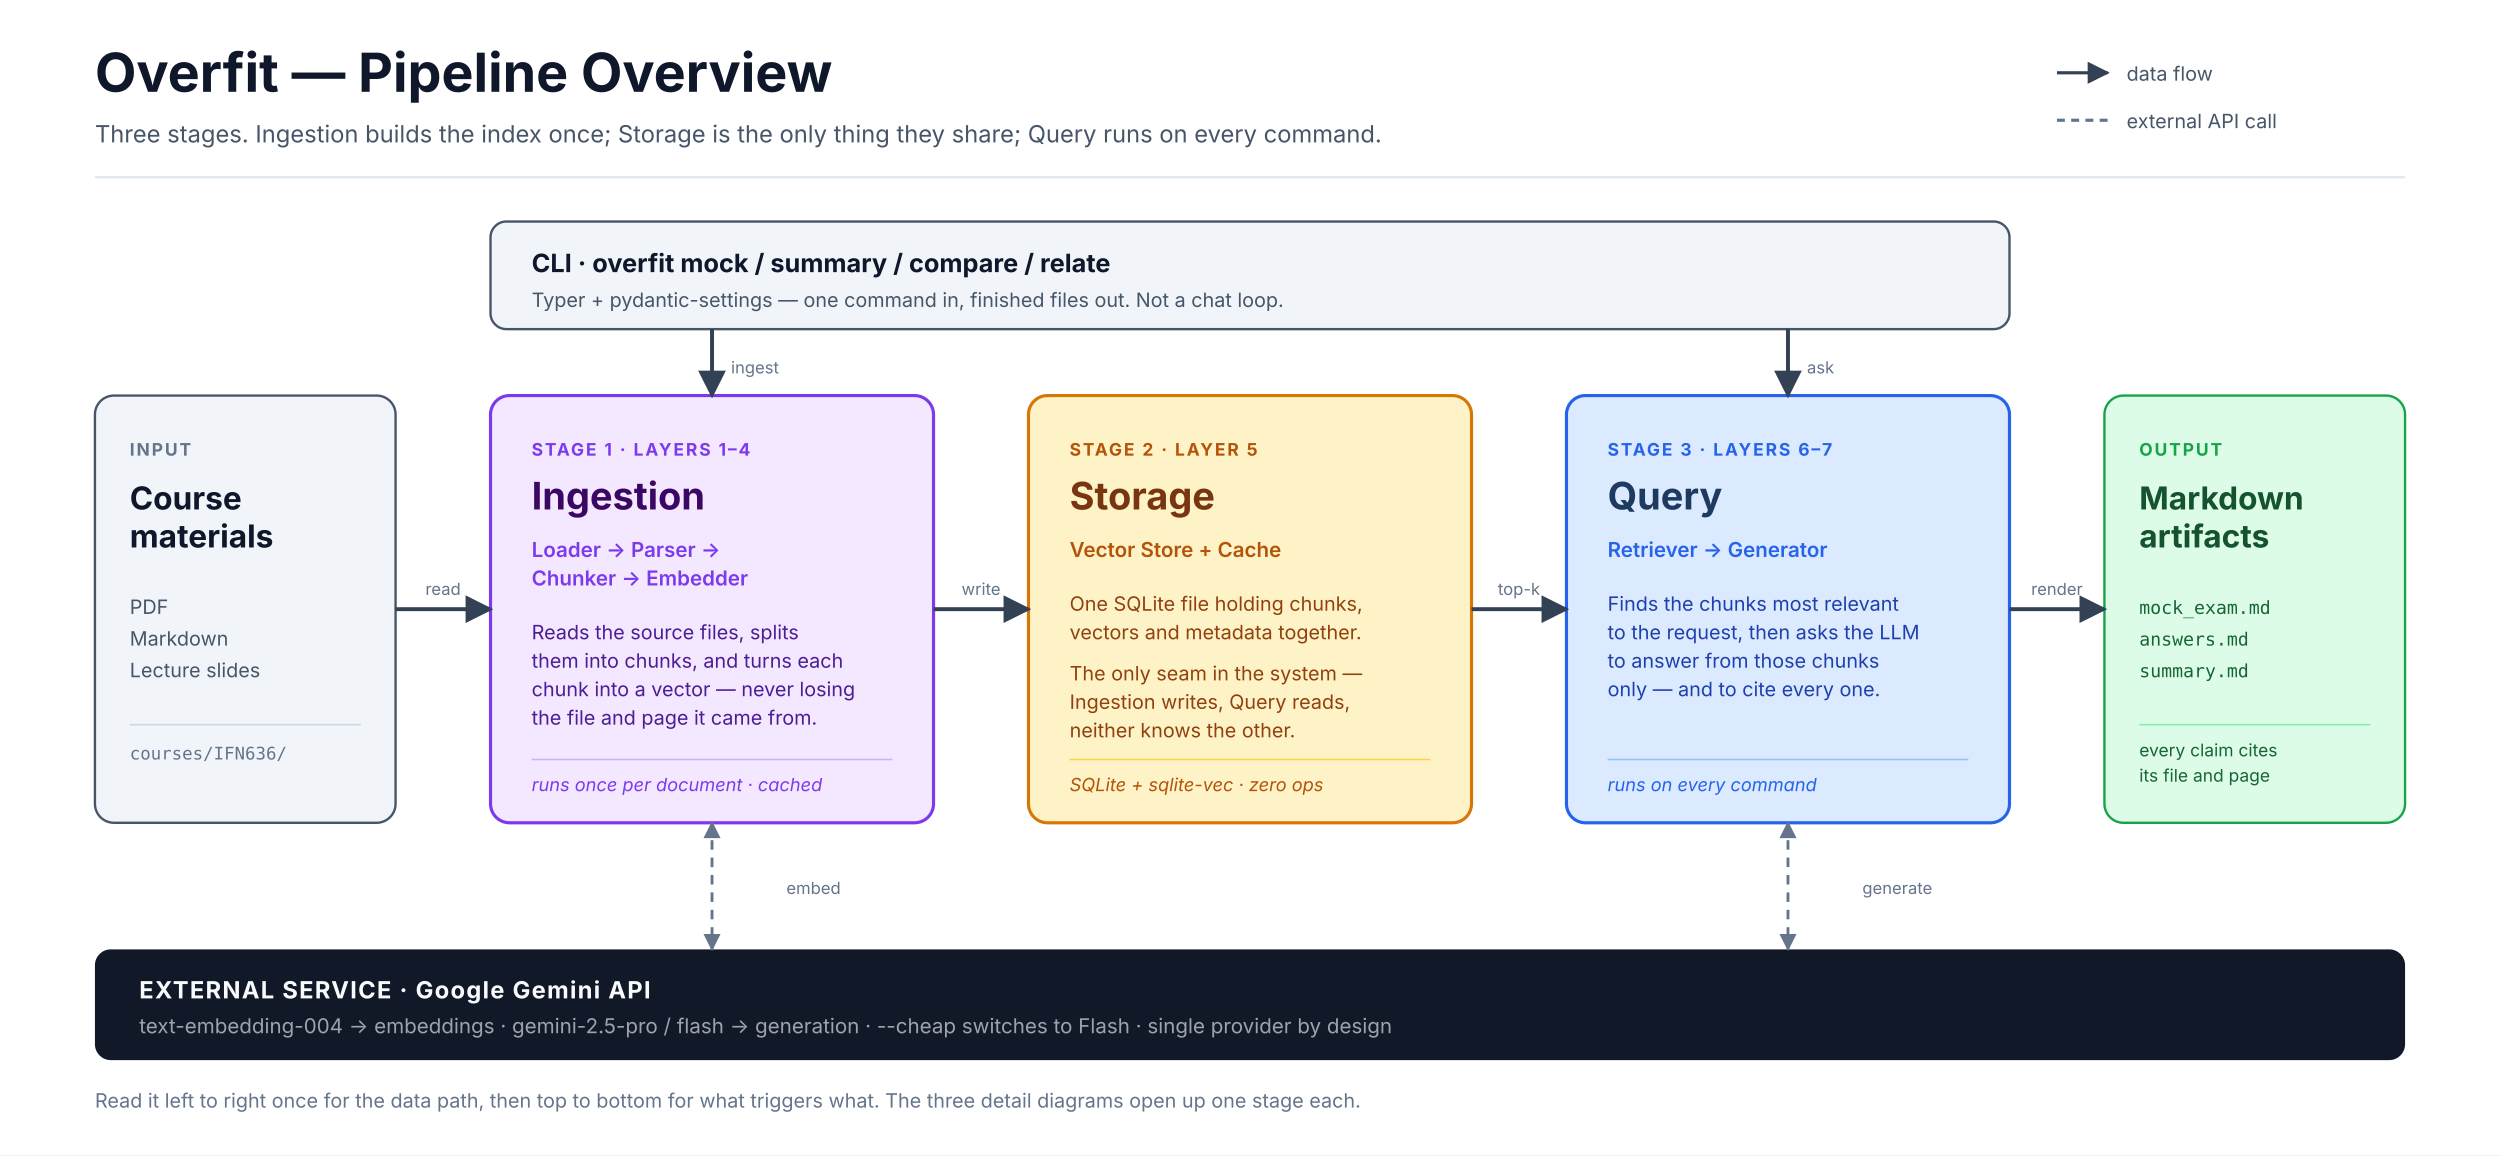
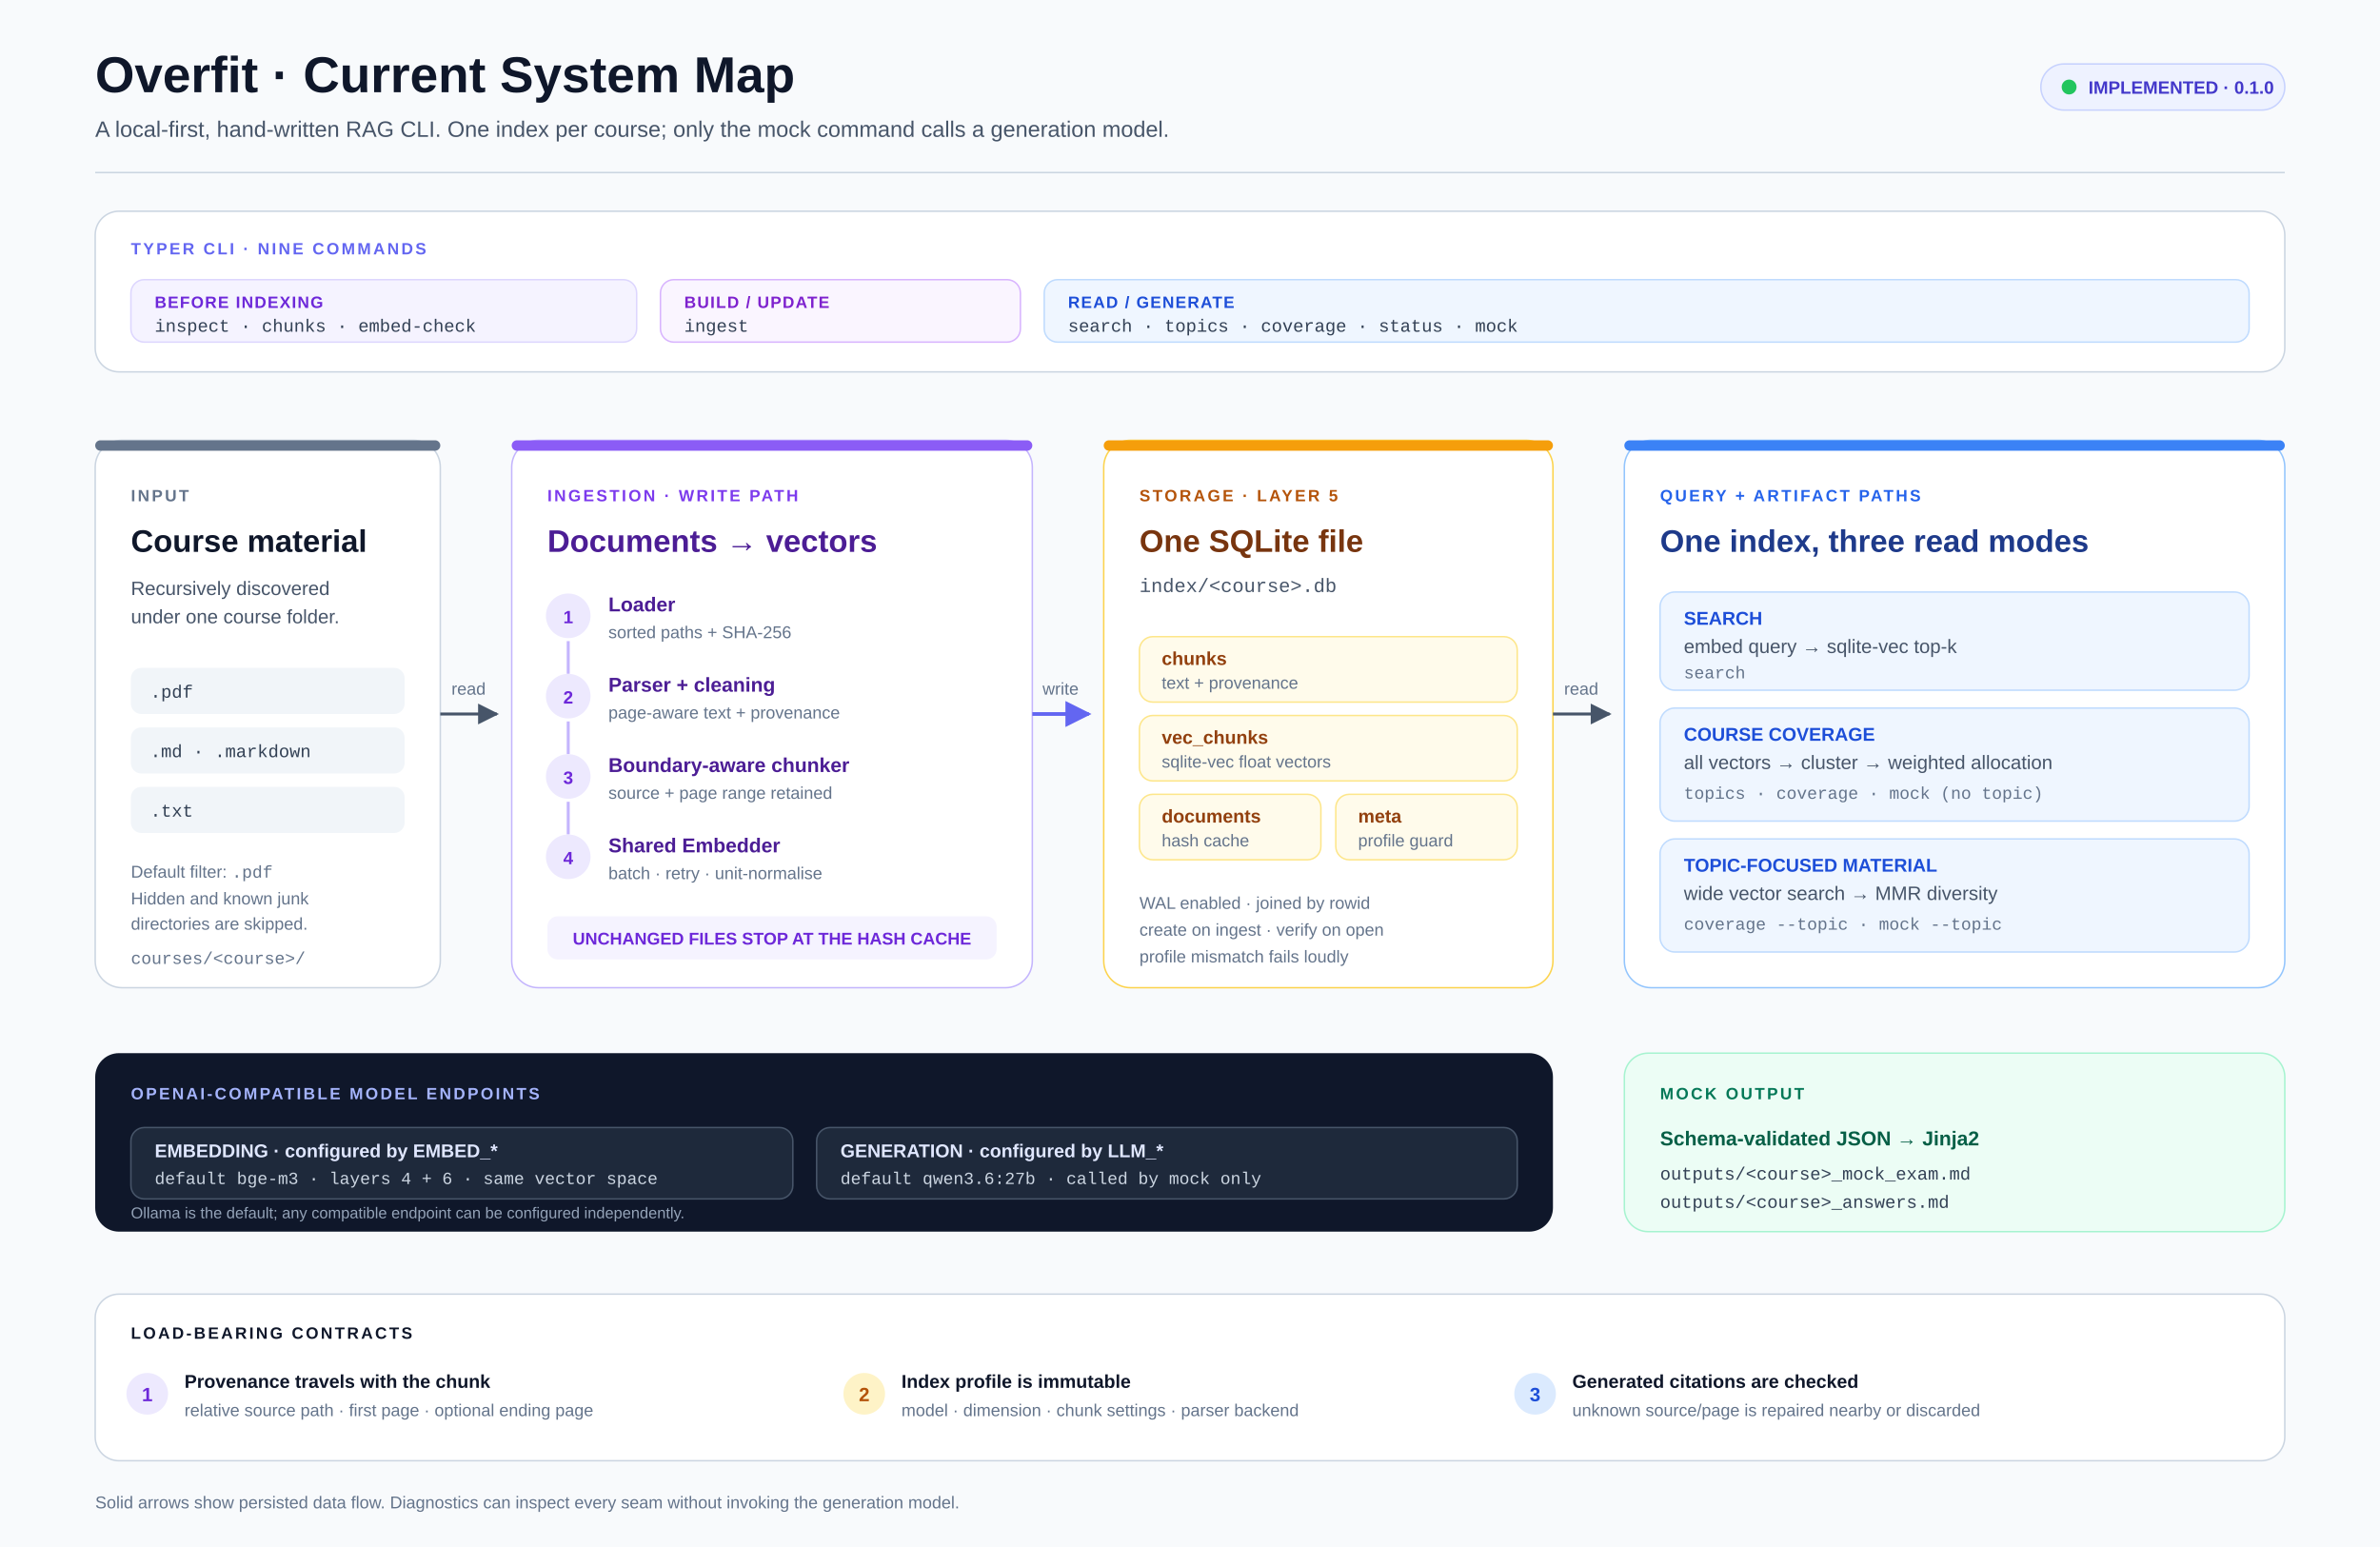
- <svg xmlns="http://www.w3.org/2000/svg" viewBox="0 0 1580 730" width="1580" height="730" font-family="Inter, Helvetica, Arial, sans-serif">
+ <svg xmlns="http://www.w3.org/2000/svg" viewBox="0 0 1600 1040" width="1600" height="1040">
  <defs>
-     <marker id="arrow" viewBox="0 0 10 10" refX="9" refY="5" markerWidth="7" markerHeight="7" orient="auto-start-reverse">
-       <path d="M 0 0 L 10 5 L 0 10 z" fill="#334155" />
+     <filter id="shadow" x="-10%" y="-10%" width="120%" height="125%">
+       <feDropShadow dx="0" dy="3" stdDeviation="5" flood-color="#0F172A" flood-opacity="0.08" />
+     </filter>
+     <marker id="arrow" viewBox="0 0 10 10" refX="9" refY="5" markerWidth="7" markerHeight="7" orient="auto">
+       <path d="M0 0L10 5L0 10Z" fill="#475569" />
    </marker>
-     <marker id="arrow-slate" viewBox="0 0 10 10" refX="9" refY="5" markerWidth="6" markerHeight="6" orient="auto-start-reverse">
-       <path d="M 0 0 L 10 5 L 0 10 z" fill="#64748B" />
+     <marker id="arrow-indigo" viewBox="0 0 10 10" refX="9" refY="5" markerWidth="7" markerHeight="7" orient="auto">
+       <path d="M0 0L10 5L0 10Z" fill="#6366F1" />
    </marker>
+     <style>
+       .sans{font-family:-apple-system,BlinkMacSystemFont,"Segoe UI",Arial,sans-serif}.mono{font-family:"SFMono-Regular",Consolas,"Liberation Mono",monospace}
+       .h1{font-size:34px;font-weight:750;fill:#0F172A}.sub{font-size:15px;fill:#475569}.eyebrow{font-size:11px;font-weight:750;letter-spacing:1.5px}.title{font-size:21px;font-weight:750}.body{font-size:13px;fill:#475569}.small{font-size:11.5px;fill:#64748B}.code{font-size:12px;fill:#334155}.label{font-size:11px;font-weight:700;letter-spacing:.8px}
+     </style>
  </defs>
-   <rect id="canvas-background" x="0" y="0" width="1580" height="730" fill="#FFFFFF" />
-   <g id="header">
-     <text x="60" y="58" font-size="34" font-weight="700" fill="#0F172A">Overfit — Pipeline Overview</text>
-     <text x="60" y="90" font-size="15" fill="#475569">Three stages. Ingestion builds the index once; Storage is the only thing they share; Query runs on every command.</text>
-     <line x1="60" y1="112" x2="1520" y2="112" stroke="#E2E8F0" stroke-width="1.5" />
+   <rect width="1600" height="1040" fill="#F8FAFC" />
+   <g id="header" class="sans">
+     <text x="64" y="62" class="h1">Overfit · Current System Map</text>
+     <text x="64" y="92" class="sub">A local-first, hand-written RAG CLI. One index per course; only the mock command calls a generation model.</text>
+     <rect x="1372" y="43" width="164" height="31" rx="15.5" fill="#EEF2FF" stroke="#C7D2FE" />
+     <circle cx="1391" cy="58.5" r="5" fill="#22C55E" />
+     <text x="1404" y="63" font-size="12" font-weight="700" fill="#4338CA">IMPLEMENTED · 0.1.0</text>
+     <line x1="64" y1="116" x2="1536" y2="116" stroke="#CBD5E1" />
  </g>
-   <g id="legend">
-     <line x1="1300" y1="46" x2="1332" y2="46" stroke="#334155" stroke-width="2" marker-end="url(#arrow)" />
-     <text x="1344" y="51" font-size="12.5" fill="#475569">data flow</text>
-     <line x1="1300" y1="76" x2="1332" y2="76" stroke="#64748B" stroke-width="2" stroke-dasharray="5 4" />
-     <text x="1344" y="81" font-size="12.5" fill="#475569">external API call</text>
+   <g id="command-surface" class="sans">
+     <rect x="64" y="142" width="1472" height="108" rx="16" fill="#FFFFFF" stroke="#CBD5E1" />
+     <text x="88" y="171" class="eyebrow" fill="#6366F1">TYPER CLI · NINE COMMANDS</text>
+     <g id="pre-index-commands">
+       <rect x="88" y="188" width="340" height="42" rx="9" fill="#F5F3FF" stroke="#DDD6FE" />
+       <text x="104" y="207" class="label" fill="#6D28D9">BEFORE INDEXING</text>
+       <text x="104" y="223" class="code mono">inspect · chunks · embed-check</text>
+     </g>
+     <g id="write-command">
+       <rect x="444" y="188" width="242" height="42" rx="9" fill="#FAF5FF" stroke="#D8B4FE" />
+       <text x="460" y="207" class="label" fill="#7E22CE">BUILD / UPDATE</text>
+       <text x="460" y="223" class="code mono">ingest</text>
+     </g>
+     <g id="read-commands">
+       <rect x="702" y="188" width="810" height="42" rx="9" fill="#EFF6FF" stroke="#BFDBFE" />
+       <text x="718" y="207" class="label" fill="#1D4ED8">READ / GENERATE</text>
+       <text x="718" y="223" class="code mono">search · topics · coverage · status · mock</text>
+     </g>
  </g>
-   <g id="entry-cli">
-     <rect x="310" y="140" width="960" height="68" rx="10" fill="#F1F5F9" stroke="#475569" stroke-width="1.5" />
-     <text x="336" y="172" font-size="16" font-weight="700" fill="#0F172A">CLI · overfit mock / summary / compare / relate</text>
-     <text x="336" y="194" font-size="12.5" fill="#475569">Typer + pydantic-settings — one command in, finished files out. Not a chat loop.</text>
+   <g id="main-flow" class="sans">
+     <g id="sources">
+       <rect x="64" y="296" width="232" height="368" rx="18" fill="#FFFFFF" stroke="#CBD5E1" />
+       <rect x="64" y="296" width="232" height="7" rx="3.5" fill="#64748B" />
+       <text x="88" y="337" class="eyebrow" fill="#64748B">INPUT</text>
+       <text x="88" y="371" class="title" fill="#0F172A">Course material</text>
+       <text x="88" y="400" class="body">Recursively discovered</text>
+       <text x="88" y="419" class="body">under one course folder.</text>
+       <g class="mono">
+         <rect x="88" y="449" width="184" height="31" rx="7" fill="#F1F5F9" />
+         <text x="101" y="469" class="code">.pdf</text>
+         <rect x="88" y="489" width="184" height="31" rx="7" fill="#F1F5F9" />
+         <text x="101" y="509" class="code">.md · .markdown</text>
+         <rect x="88" y="529" width="184" height="31" rx="7" fill="#F1F5F9" />
+         <text x="101" y="549" class="code">.txt</text>
+       </g>
+       <text x="88" y="590" class="small">Default filter: <tspan class="mono">.pdf</tspan>
+       </text>
+       <text x="88" y="608" class="small">Hidden and known junk</text>
+       <text x="88" y="625" class="small">directories are skipped.</text>
+       <text x="88" y="648" class="small mono">courses/&lt;course&gt;/</text>
+     </g>
+     <g id="ingestion">
+       <rect x="344" y="296" width="350" height="368" rx="18" fill="#FFFFFF" stroke="#C4B5FD" />
+       <rect x="344" y="296" width="350" height="7" rx="3.5" fill="#8B5CF6" />
+       <text x="368" y="337" class="eyebrow" fill="#7C3AED">INGESTION · WRITE PATH</text>
+       <text x="368" y="371" class="title" fill="#4C1D95">Documents → vectors</text>
+       <g>
+         <circle cx="382" cy="414" r="15" fill="#EDE9FE" />
+         <text x="382" y="419" text-anchor="middle" font-size="12" font-weight="750" fill="#6D28D9">1</text>
+         <text x="409" y="411" font-size="13.5" font-weight="700" fill="#4C1D95">Loader</text>
+         <text x="409" y="429" class="small">sorted paths + SHA-256</text>
+         <line x1="382" y1="431" x2="382" y2="453" stroke="#C4B5FD" stroke-width="2" />
+         <circle cx="382" cy="468" r="15" fill="#EDE9FE" />
+         <text x="382" y="473" text-anchor="middle" font-size="12" font-weight="750" fill="#6D28D9">2</text>
+         <text x="409" y="465" font-size="13.5" font-weight="700" fill="#4C1D95">Parser + cleaning</text>
+         <text x="409" y="483" class="small">page-aware text + provenance</text>
+         <line x1="382" y1="485" x2="382" y2="507" stroke="#C4B5FD" stroke-width="2" />
+         <circle cx="382" cy="522" r="15" fill="#EDE9FE" />
+         <text x="382" y="527" text-anchor="middle" font-size="12" font-weight="750" fill="#6D28D9">3</text>
+         <text x="409" y="519" font-size="13.5" font-weight="700" fill="#4C1D95">Boundary-aware chunker</text>
+         <text x="409" y="537" class="small">source + page range retained</text>
+         <line x1="382" y1="539" x2="382" y2="561" stroke="#C4B5FD" stroke-width="2" />
+         <circle cx="382" cy="576" r="15" fill="#EDE9FE" />
+         <text x="382" y="581" text-anchor="middle" font-size="12" font-weight="750" fill="#6D28D9">4</text>
+         <text x="409" y="573" font-size="13.5" font-weight="700" fill="#4C1D95">Shared Embedder</text>
+         <text x="409" y="591" class="small">batch · retry · unit-normalise</text>
+       </g>
+       <rect x="368" y="616" width="302" height="29" rx="7" fill="#F5F3FF" />
+       <text x="519" y="635" text-anchor="middle" font-size="11.5" font-weight="700" fill="#6D28D9">UNCHANGED FILES STOP AT THE HASH CACHE</text>
+     </g>
+     <g id="storage">
+       <rect x="742" y="296" width="302" height="368" rx="18" fill="#FFFFFF" stroke="#FCD34D" />
+       <rect x="742" y="296" width="302" height="7" rx="3.5" fill="#F59E0B" />
+       <text x="766" y="337" class="eyebrow" fill="#B45309">STORAGE · LAYER 5</text>
+       <text x="766" y="371" class="title" fill="#78350F">One SQLite file</text>
+       <text x="766" y="398" class="body mono">index/&lt;course&gt;.db</text>
+       <g>
+         <rect x="766" y="428" width="254" height="44" rx="9" fill="#FFFBEB" stroke="#FDE68A" />
+         <text x="781" y="447" font-size="12.5" font-weight="700" fill="#92400E">chunks</text>
+         <text x="781" y="463" class="small">text + provenance</text>
+         <rect x="766" y="481" width="254" height="44" rx="9" fill="#FFFBEB" stroke="#FDE68A" />
+         <text x="781" y="500" font-size="12.5" font-weight="700" fill="#92400E">vec_chunks</text>
+         <text x="781" y="516" class="small">sqlite-vec float vectors</text>
+         <rect x="766" y="534" width="122" height="44" rx="9" fill="#FFFBEB" stroke="#FDE68A" />
+         <text x="781" y="553" font-size="12.5" font-weight="700" fill="#92400E">documents</text>
+         <text x="781" y="569" class="small">hash cache</text>
+         <rect x="898" y="534" width="122" height="44" rx="9" fill="#FFFBEB" stroke="#FDE68A" />
+         <text x="913" y="553" font-size="12.5" font-weight="700" fill="#92400E">meta</text>
+         <text x="913" y="569" class="small">profile guard</text>
+       </g>
+       <text x="766" y="611" class="small">WAL enabled · joined by rowid</text>
+       <text x="766" y="629" class="small">create on ingest · verify on open</text>
+       <text x="766" y="647" class="small">profile mismatch fails loudly</text>
+     </g>
+     <g id="query">
+       <rect x="1092" y="296" width="444" height="368" rx="18" fill="#FFFFFF" stroke="#93C5FD" />
+       <rect x="1092" y="296" width="444" height="7" rx="3.5" fill="#3B82F6" />
+       <text x="1116" y="337" class="eyebrow" fill="#2563EB">QUERY + ARTIFACT PATHS</text>
+       <text x="1116" y="371" class="title" fill="#1E3A8A">One index, three read modes</text>
+       <g>
+         <rect x="1116" y="398" width="396" height="66" rx="10" fill="#EFF6FF" stroke="#BFDBFE" />
+         <text x="1132" y="420" font-size="12.5" font-weight="750" fill="#1D4ED8">SEARCH</text>
+         <text x="1132" y="439" class="body">embed query → sqlite-vec top-k</text>
+         <text x="1132" y="456" class="small mono">search</text>
+         <rect x="1116" y="476" width="396" height="76" rx="10" fill="#EFF6FF" stroke="#BFDBFE" />
+         <text x="1132" y="498" font-size="12.5" font-weight="750" fill="#1D4ED8">COURSE COVERAGE</text>
+         <text x="1132" y="517" class="body">all vectors → cluster → weighted allocation</text>
+         <text x="1132" y="537" class="small mono">topics · coverage · mock (no topic)</text>
+         <rect x="1116" y="564" width="396" height="76" rx="10" fill="#EFF6FF" stroke="#BFDBFE" />
+         <text x="1132" y="586" font-size="12.5" font-weight="750" fill="#1D4ED8">TOPIC-FOCUSED MATERIAL</text>
+         <text x="1132" y="605" class="body">wide vector search → MMR diversity</text>
+         <text x="1132" y="625" class="small mono">coverage --topic · mock --topic</text>
+       </g>
+     </g>
+     <path d="M296 480H334" fill="none" stroke="#475569" stroke-width="2" marker-end="url(#arrow)" />
+     <path d="M694 480H732" fill="none" stroke="#6366F1" stroke-width="2.5" marker-end="url(#arrow-indigo)" />
+     <path d="M1044 480H1082" fill="none" stroke="#475569" stroke-width="2" marker-end="url(#arrow)" />
+     <text x="315" y="467" text-anchor="middle" class="small">read</text>
+     <text x="713" y="467" text-anchor="middle" class="small">write</text>
+     <text x="1063" y="467" text-anchor="middle" class="small">read</text>
  </g>
-   <g id="input-course-materials">
-     <rect x="60" y="250" width="190" height="270" rx="12" fill="#F1F5F9" stroke="#475569" stroke-width="1.5" />
-     <text x="82" y="288" font-size="11" font-weight="700" letter-spacing="1.2" fill="#64748B">INPUT</text>
-     <text x="82" y="322" font-size="20" font-weight="700" fill="#0F172A">Course</text>
-     <text x="82" y="346" font-size="20" font-weight="700" fill="#0F172A">materials</text>
-     <text x="82" y="388" font-size="12.5" fill="#475569">PDF</text>
-     <text x="82" y="408" font-size="12.5" fill="#475569">Markdown</text>
-     <text x="82" y="428" font-size="12.5" fill="#475569">Lecture slides</text>
-     <line x1="82" y1="458" x2="228" y2="458" stroke="#CBD5E1" stroke-width="1" />
-     <text x="82" y="480" font-size="11" font-family="monospace" fill="#64748B">courses/IFN636/</text>
+   <g id="runtime-services" class="sans">
+     <rect x="64" y="708" width="980" height="120" rx="16" fill="#0F172A" />
+     <text x="88" y="739" class="eyebrow" fill="#A5B4FC">OPENAI-COMPATIBLE MODEL ENDPOINTS</text>
+     <rect x="88" y="758" width="445" height="48" rx="9" fill="#1E293B" stroke="#475569" />
+     <text x="104" y="778" font-size="12.5" font-weight="700" fill="#E0E7FF">EMBEDDING · configured by EMBED_*</text>
+     <text x="104" y="796" font-size="11.5" class="mono" fill="#CBD5E1">default bge-m3 · layers 4 + 6 · same vector space</text>
+     <rect x="549" y="758" width="471" height="48" rx="9" fill="#1E293B" stroke="#475569" />
+     <text x="565" y="778" font-size="12.5" font-weight="700" fill="#E0E7FF">GENERATION · configured by LLM_*</text>
+     <text x="565" y="796" font-size="11.5" class="mono" fill="#CBD5E1">default qwen3.6:27b · called by mock only</text>
+     <text x="88" y="819" font-size="10.5" fill="#94A3B8">Ollama is the default; any compatible endpoint can be configured independently.</text>
+     <rect x="1092" y="708" width="444" height="120" rx="16" fill="#ECFDF5" stroke="#A7F3D0" />
+     <text x="1116" y="739" class="eyebrow" fill="#047857">MOCK OUTPUT</text>
+     <text x="1116" y="770" font-size="13.5" font-weight="700" fill="#065F46">Schema-validated JSON → Jinja2</text>
+     <text x="1116" y="793" class="code mono">outputs/&lt;course&gt;_mock_exam.md</text>
+     <text x="1116" y="812" class="code mono">outputs/&lt;course&gt;_answers.md</text>
  </g>
-   <g id="stage-ingestion">
-     <rect x="310" y="250" width="280" height="270" rx="12" fill="#F3E8FF" stroke="#7C3AED" stroke-width="2" />
-     <text x="336" y="288" font-size="11" font-weight="700" letter-spacing="1.2" fill="#7C3AED">STAGE 1 · LAYERS 1–4</text>
-     <text x="336" y="322" font-size="24" font-weight="700" fill="#3B0764">Ingestion</text>
-     <text x="336" y="352" font-size="13" font-weight="600" fill="#7C3AED">Loader → Parser →</text>
-     <text x="336" y="370" font-size="13" font-weight="600" fill="#7C3AED">Chunker → Embedder</text>
-     <text x="336" y="404" font-size="12.5" fill="#4C1D95">Reads the source files, splits</text>
-     <text x="336" y="422" font-size="12.5" fill="#4C1D95">them into chunks, and turns each</text>
-     <text x="336" y="440" font-size="12.5" fill="#4C1D95">chunk into a vector — never losing</text>
-     <text x="336" y="458" font-size="12.5" fill="#4C1D95">the file and page it came from.</text>
-     <line x1="336" y1="480" x2="564" y2="480" stroke="#C4B5FD" stroke-width="1" />
-     <text x="336" y="500" font-size="11.5" font-style="italic" fill="#7C3AED">runs once per document · cached</text>
+   <g id="guarantees" class="sans">
+     <rect x="64" y="870" width="1472" height="112" rx="16" fill="#FFFFFF" stroke="#CBD5E1" />
+     <text x="88" y="900" class="eyebrow" fill="#0F172A">LOAD-BEARING CONTRACTS</text>
+     <circle cx="99" cy="937" r="14" fill="#EDE9FE" />
+     <text x="99" y="942" text-anchor="middle" font-size="13" font-weight="750" fill="#6D28D9">1</text>
+     <text x="124" y="933" font-size="12.5" font-weight="700" fill="#0F172A">Provenance travels with the chunk</text>
+     <text x="124" y="952" class="small">relative source path · first page · optional ending page</text>
+     <circle cx="581" cy="937" r="14" fill="#FEF3C7" />
+     <text x="581" y="942" text-anchor="middle" font-size="13" font-weight="750" fill="#B45309">2</text>
+     <text x="606" y="933" font-size="12.5" font-weight="700" fill="#0F172A">Index profile is immutable</text>
+     <text x="606" y="952" class="small">model · dimension · chunk settings · parser backend</text>
+     <circle cx="1032" cy="937" r="14" fill="#DBEAFE" />
+     <text x="1032" y="942" text-anchor="middle" font-size="13" font-weight="750" fill="#1D4ED8">3</text>
+     <text x="1057" y="933" font-size="12.5" font-weight="700" fill="#0F172A">Generated citations are checked</text>
+     <text x="1057" y="952" class="small">unknown source/page is repaired nearby or discarded</text>
  </g>
-   <g id="stage-storage">
-     <rect x="650" y="250" width="280" height="270" rx="12" fill="#FEF3C7" stroke="#D97706" stroke-width="2" />
-     <text x="676" y="288" font-size="11" font-weight="700" letter-spacing="1.2" fill="#B45309">STAGE 2 · LAYER 5</text>
-     <text x="676" y="322" font-size="24" font-weight="700" fill="#78350F">Storage</text>
-     <text x="676" y="352" font-size="13" font-weight="600" fill="#B45309">Vector Store + Cache</text>
-     <text x="676" y="386" font-size="12.5" fill="#92400E">One SQLite file holding chunks,</text>
-     <text x="676" y="404" font-size="12.5" fill="#92400E">vectors and metadata together.</text>
-     <text x="676" y="430" font-size="12.5" fill="#92400E">The only seam in the system —</text>
-     <text x="676" y="448" font-size="12.5" fill="#92400E">Ingestion writes, Query reads,</text>
-     <text x="676" y="466" font-size="12.5" fill="#92400E">neither knows the other.</text>
-     <line x1="676" y1="480" x2="904" y2="480" stroke="#FCD34D" stroke-width="1" />
-     <text x="676" y="500" font-size="11.5" font-style="italic" fill="#B45309">SQLite + sqlite-vec · zero ops</text>
-   </g>
-   <g id="stage-query">
-     <rect x="990" y="250" width="280" height="270" rx="12" fill="#DBEAFE" stroke="#2563EB" stroke-width="2" />
-     <text x="1016" y="288" font-size="11" font-weight="700" letter-spacing="1.2" fill="#2563EB">STAGE 3 · LAYERS 6–7</text>
-     <text x="1016" y="322" font-size="24" font-weight="700" fill="#1E3A5F">Query</text>
-     <text x="1016" y="352" font-size="13" font-weight="600" fill="#2563EB">Retriever → Generator</text>
-     <text x="1016" y="386" font-size="12.5" fill="#1E40AF">Finds the chunks most relevant</text>
-     <text x="1016" y="404" font-size="12.5" fill="#1E40AF">to the request, then asks the LLM</text>
-     <text x="1016" y="422" font-size="12.5" fill="#1E40AF">to answer from those chunks</text>
-     <text x="1016" y="440" font-size="12.5" fill="#1E40AF">only — and to cite every one.</text>
-     <line x1="1016" y1="480" x2="1244" y2="480" stroke="#93C5FD" stroke-width="1" />
-     <text x="1016" y="500" font-size="11.5" font-style="italic" fill="#2563EB">runs on every command</text>
-   </g>
-   <g id="output-artifacts">
-     <rect x="1330" y="250" width="190" height="270" rx="12" fill="#DCFCE7" stroke="#16A34A" stroke-width="1.5" />
-     <text x="1352" y="288" font-size="11" font-weight="700" letter-spacing="1.2" fill="#16A34A">OUTPUT</text>
-     <text x="1352" y="322" font-size="20" font-weight="700" fill="#14532D">Markdown</text>
-     <text x="1352" y="346" font-size="20" font-weight="700" fill="#14532D">artifacts</text>
-     <text x="1352" y="388" font-size="11.5" font-family="monospace" fill="#166534">mock_exam.md</text>
-     <text x="1352" y="408" font-size="11.5" font-family="monospace" fill="#166534">answers.md</text>
-     <text x="1352" y="428" font-size="11.5" font-family="monospace" fill="#166534">summary.md</text>
-     <line x1="1352" y1="458" x2="1498" y2="458" stroke="#86EFAC" stroke-width="1" />
-     <text x="1352" y="478" font-size="11" fill="#166534">every claim cites</text>
-     <text x="1352" y="494" font-size="11" fill="#166534">its file and page</text>
-   </g>
-   <g id="external-gemini">
-     <rect x="60" y="600" width="1460" height="70" rx="10" fill="#111827" />
-     <text x="88" y="631" font-size="15" font-weight="700" letter-spacing="0.8" fill="#F9FAFB">EXTERNAL SERVICE · Google Gemini API</text>
-     <text x="88" y="653" font-size="13" fill="#9CA3AF">text-embedding-004 → embeddings   ·   gemini-2.5-pro / flash → generation   ·   --cheap switches to Flash   ·   single provider by design</text>
-   </g>
-   <g id="flow-primary" fill="none" stroke="#334155" stroke-width="2.5">
-     <path id="materials-to-ingestion" d="M250,385 H310" marker-end="url(#arrow)" />
-     <path id="ingestion-to-storage" d="M590,385 H650" marker-end="url(#arrow)" />
-     <path id="storage-to-query" d="M930,385 H990" marker-end="url(#arrow)" />
-     <path id="query-to-output" d="M1270,385 H1330" marker-end="url(#arrow)" />
-     <path id="cli-to-ingestion" d="M450,208 V250" marker-end="url(#arrow)" />
-     <path id="cli-to-query" d="M1130,208 V250" marker-end="url(#arrow)" />
-   </g>
-   <g id="flow-external" fill="none" stroke="#64748B" stroke-width="1.8" stroke-dasharray="6 5">
-     <path id="ingestion-to-gemini" d="M450,520 V600" marker-start="url(#arrow-slate)" marker-end="url(#arrow-slate)" />
-     <path id="query-to-gemini" d="M1130,520 V600" marker-start="url(#arrow-slate)" marker-end="url(#arrow-slate)" />
-   </g>
-   <g id="flow-labels" font-size="10.5" fill="#64748B" text-anchor="middle">
-     <text x="280" y="376">read</text>
-     <text x="620" y="376">write</text>
-     <text x="960" y="376">top-k</text>
-     <text x="1300" y="376">render</text>
-     <text x="462" y="236" font-size="10.5" text-anchor="start">ingest</text>
-     <text x="1142" y="236" font-size="10.5" text-anchor="start">ask</text>
-     <text x="497" y="565" font-size="10.5" text-anchor="start">embed</text>
-     <text x="1177" y="565" font-size="10.5" text-anchor="start">generate</text>
-   </g>
-   <g id="note-read-once">
-     <text x="60" y="700" font-size="12.5" fill="#64748B">Read it left to right once for the data path, then top to bottom for what triggers what. The three detail diagrams open up one stage each.</text>
-   </g>
+   <text x="64" y="1014" class="sans small">Solid arrows show persisted data flow. Diagnostics can inspect every seam without invoking the generation model.</text>
</svg>
